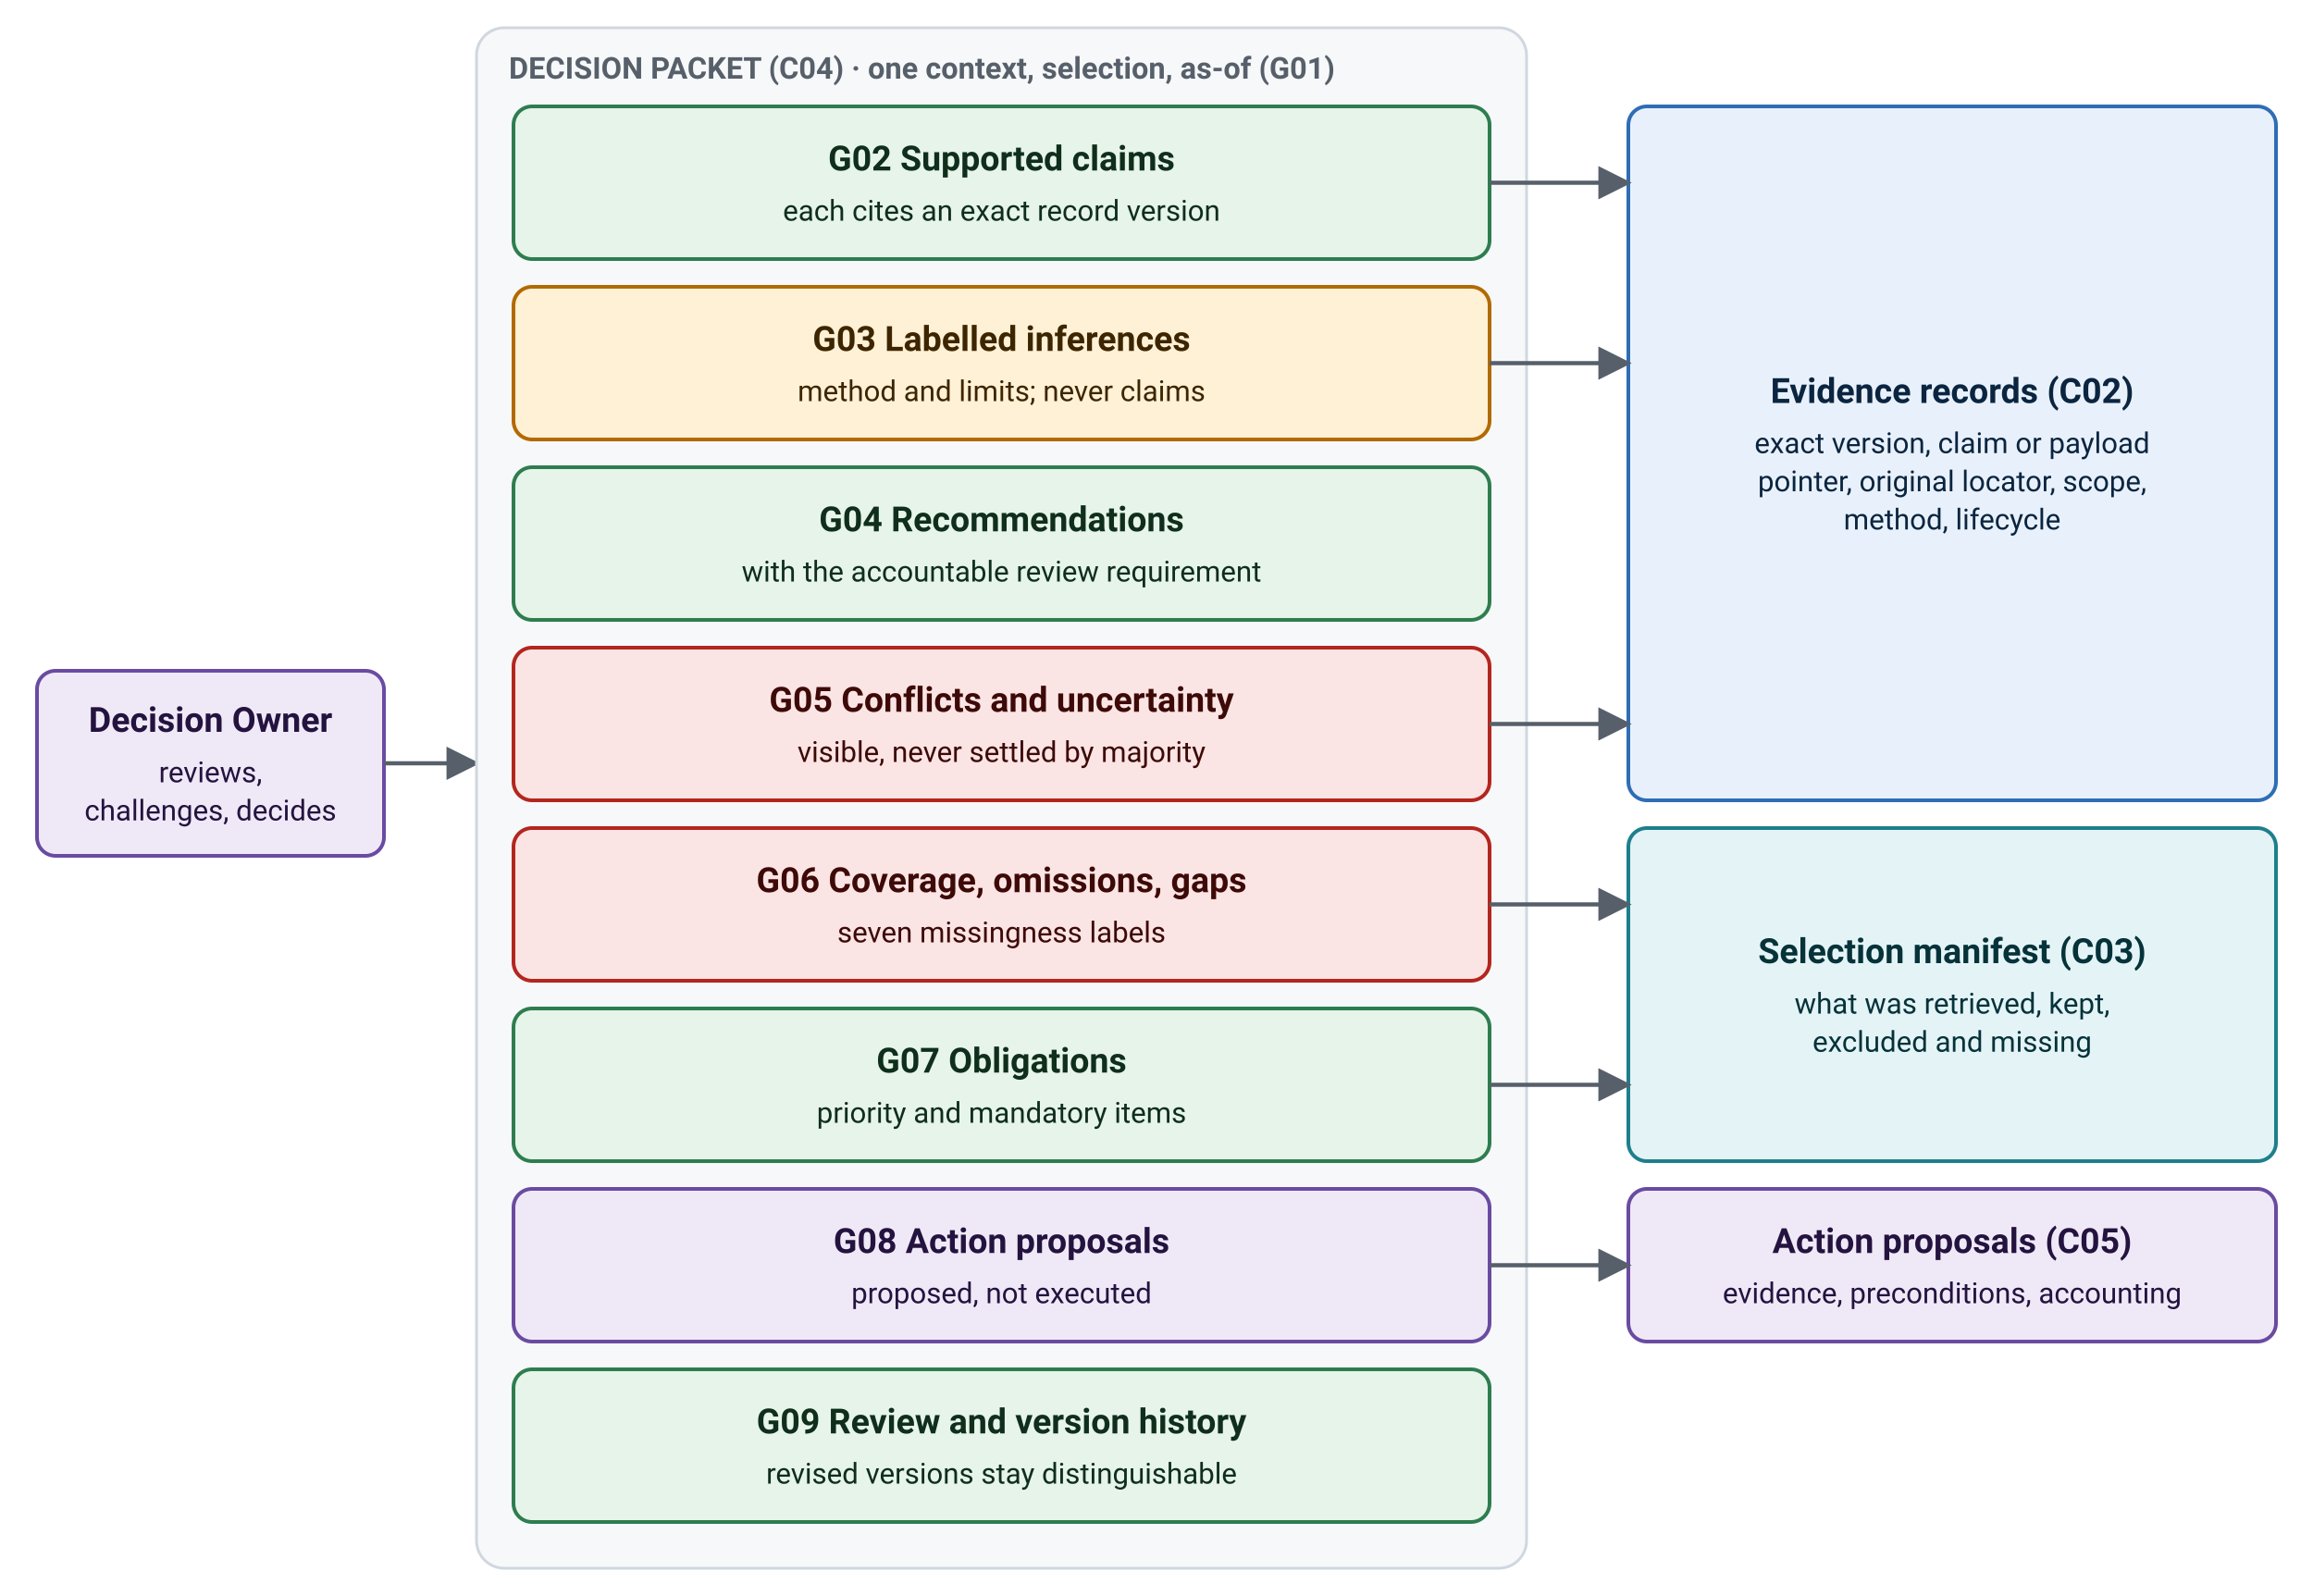
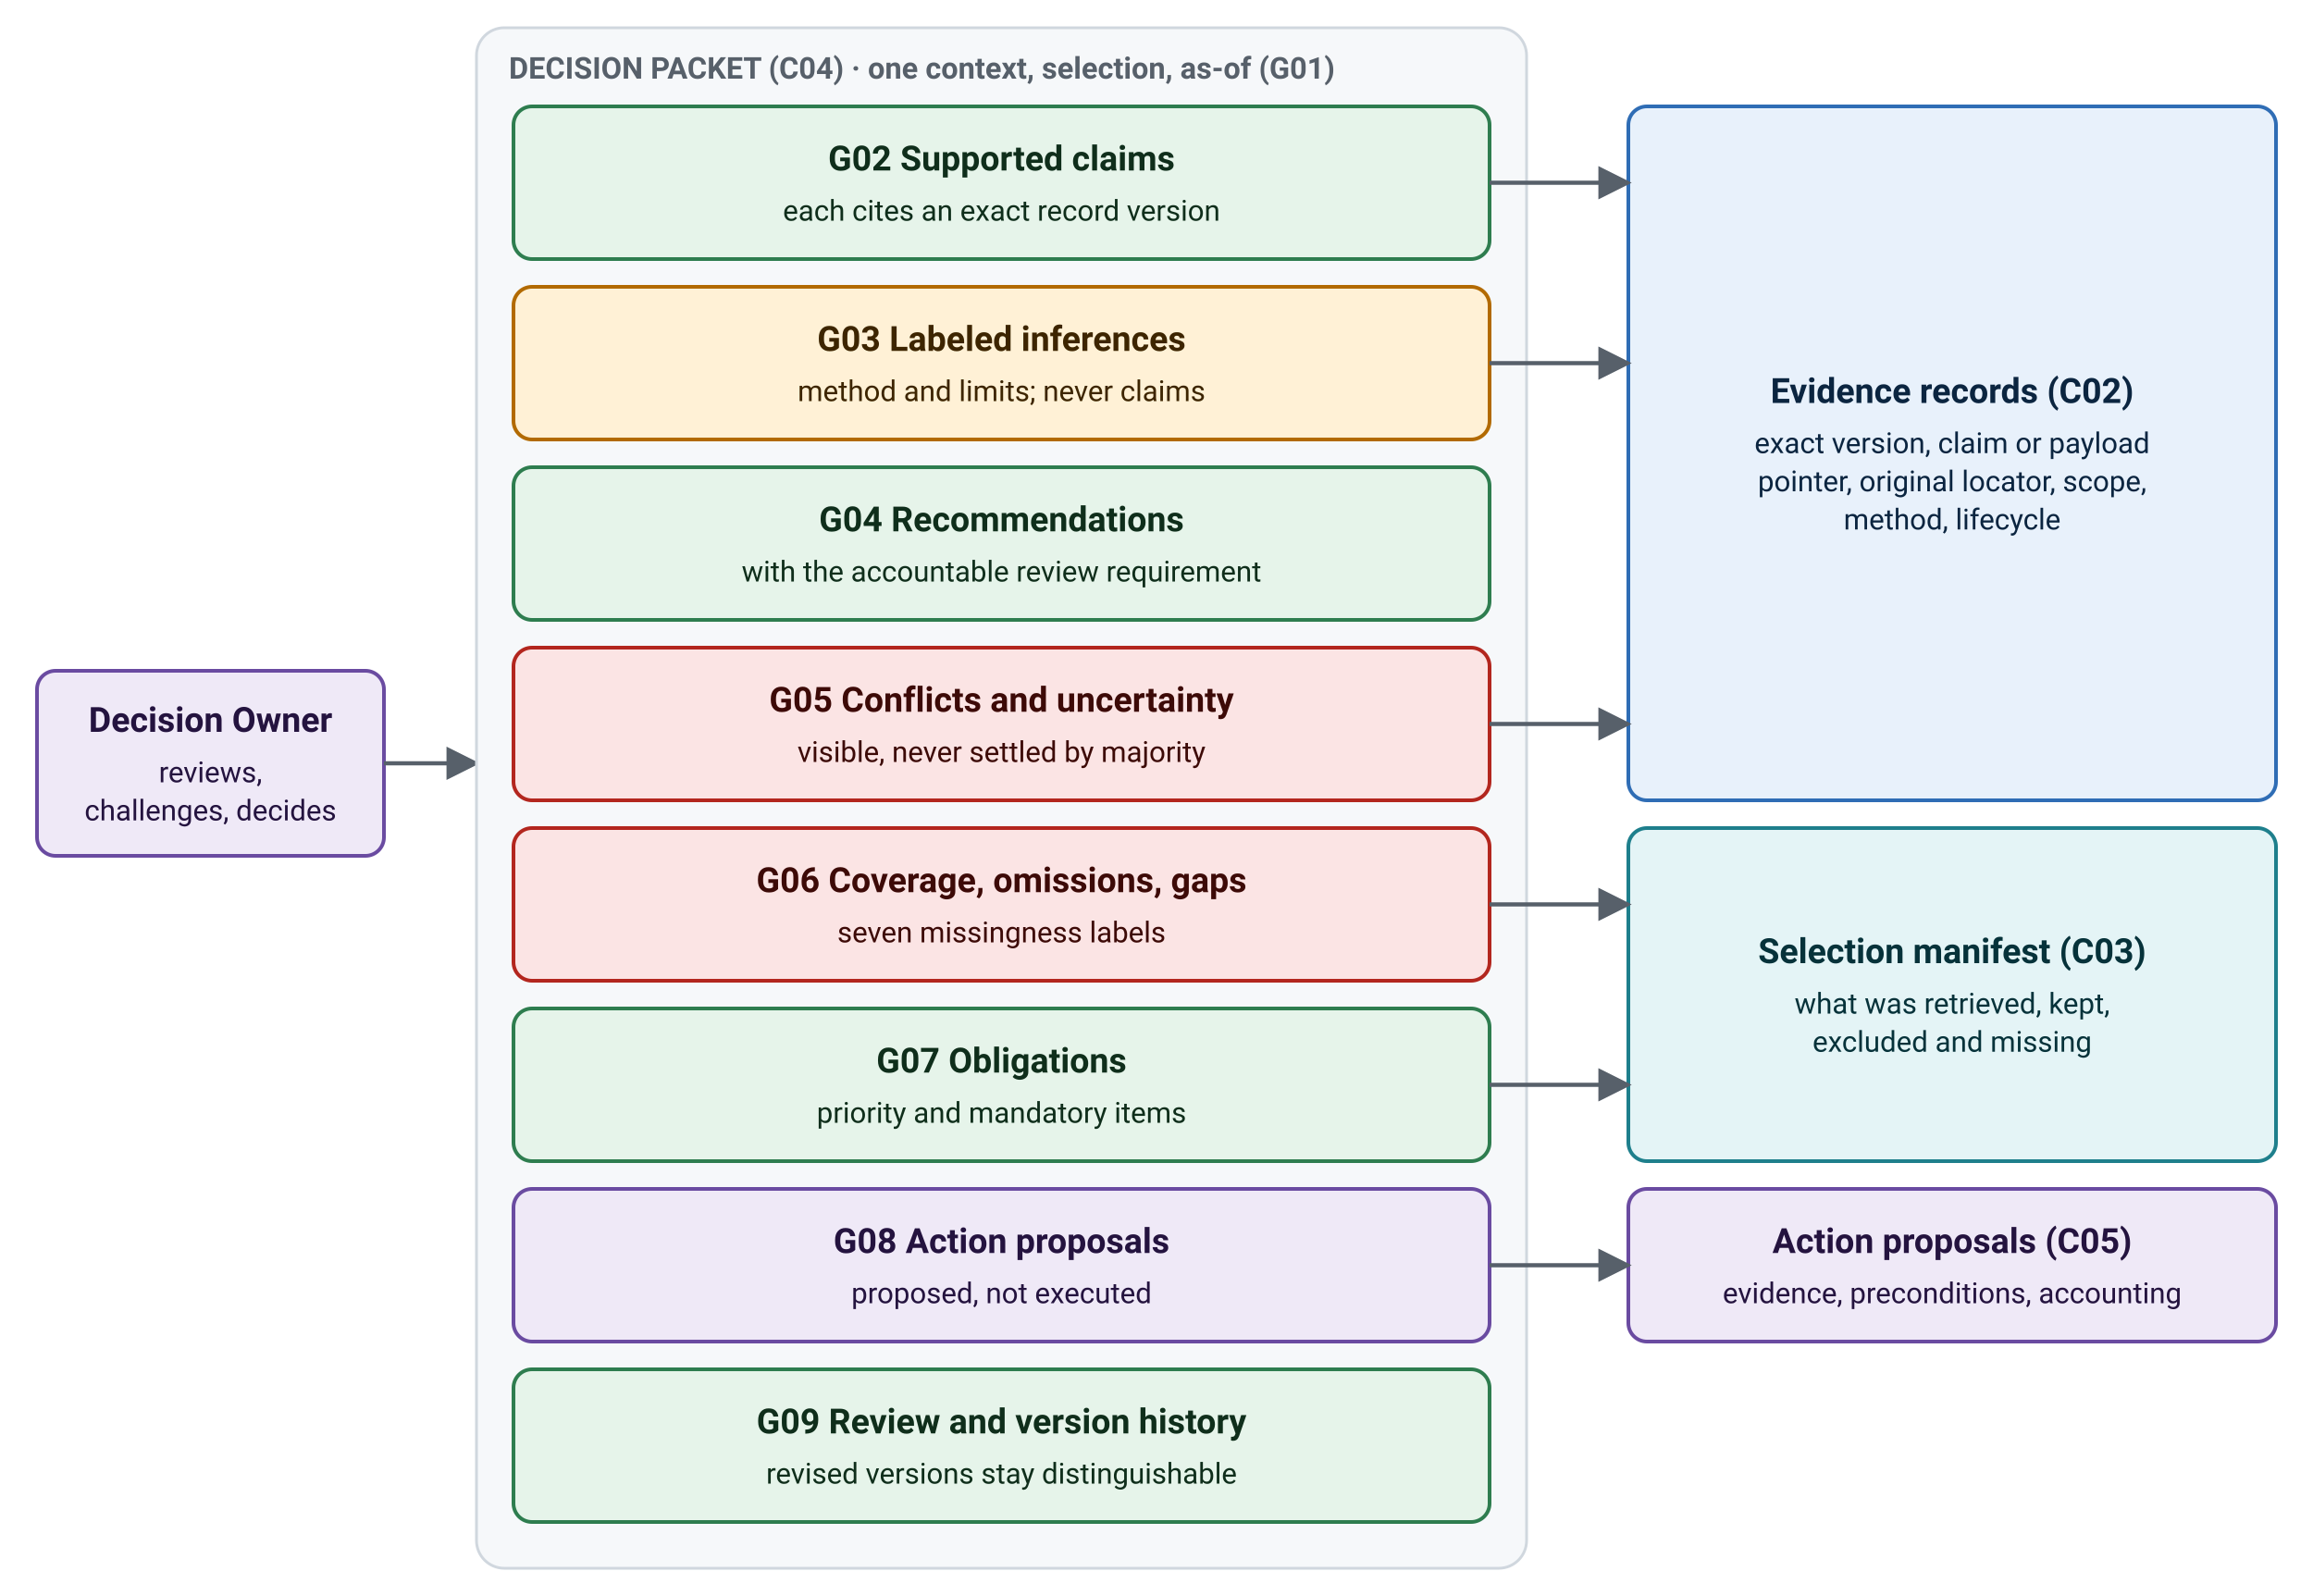
<svg xmlns="http://www.w3.org/2000/svg" viewBox="0 0 1000 690" width="1000" height="690" role="img" aria-labelledby="t d" font-family="-apple-system, 'Segoe UI', Roboto, Helvetica, Arial, sans-serif">
  <defs>
    <marker id="arr" viewBox="0 0 10 10" refX="9" refY="5" markerWidth="8" markerHeight="8" orient="auto-start-reverse">
      <path d="M0 0 L10 5 L0 10 z" fill="#57606a" />
    </marker>
  </defs>
  <rect width="1000" height="690" fill="#ffffff" />
  <rect x="16.0" y="290.0" width="150.0" height="80.0" rx="8" fill="#EFE9F7" stroke="#6A4BA1" stroke-width="1.6" />
  <text x="91.0" y="316.4" font-size="15" text-anchor="middle" font-weight="700" fill="#24133F">Decision Owner</text>
  <text x="91.0" y="338.2" font-size="12.5" text-anchor="middle" fill="#24133F">reviews,</text>
  <text x="91.0" y="354.7" font-size="12.5" text-anchor="middle" fill="#24133F">challenges, decides</text>
  <path d="M166.0 330.0 L206.0 330.0" fill="none" stroke="#57606a" stroke-width="1.8" marker-end="url(#arr)" />
  <rect x="206.0" y="12.0" width="454.0" height="666.0" rx="12" fill="#f6f8fa" stroke="#d0d7de" stroke-width="1.2" />
  <text x="220.0" y="34.0" font-size="13" text-anchor="start" font-weight="700" fill="#57606a">DECISION PACKET (C04) · one context, selection, as-of (G01)</text>
  <rect x="222.0" y="46.0" width="422.0" height="66.0" rx="8" fill="#E6F4EA" stroke="#2E7D4F" stroke-width="1.6" />
  <text x="433.0" y="73.7" font-size="15" text-anchor="middle" font-weight="700" fill="#0F2E1B">G02 Supported claims</text>
  <text x="433.0" y="95.4" font-size="12.5" text-anchor="middle" fill="#0F2E1B">each cites an exact record version</text>
  <rect x="222.0" y="124.0" width="422.0" height="66.0" rx="8" fill="#FFF1D6" stroke="#B26A00" stroke-width="1.6" />
-   <text x="433.0" y="151.7" font-size="15" text-anchor="middle" font-weight="700" fill="#3D2500">G03 Labelled inferences</text>
+   <text x="433.0" y="151.7" font-size="15" text-anchor="middle" font-weight="700" fill="#3D2500">G03 Labeled inferences</text>
  <text x="433.0" y="173.4" font-size="12.5" text-anchor="middle" fill="#3D2500">method and limits; never claims</text>
  <rect x="222.0" y="202.0" width="422.0" height="66.0" rx="8" fill="#E6F4EA" stroke="#2E7D4F" stroke-width="1.6" />
  <text x="433.0" y="229.7" font-size="15" text-anchor="middle" font-weight="700" fill="#0F2E1B">G04 Recommendations</text>
  <text x="433.0" y="251.4" font-size="12.5" text-anchor="middle" fill="#0F2E1B">with the accountable review requirement</text>
  <rect x="222.0" y="280.0" width="422.0" height="66.0" rx="8" fill="#FBE4E4" stroke="#B3261E" stroke-width="1.6" />
  <text x="433.0" y="307.7" font-size="15" text-anchor="middle" font-weight="700" fill="#3D0A07">G05 Conflicts and uncertainty</text>
  <text x="433.0" y="329.4" font-size="12.5" text-anchor="middle" fill="#3D0A07">visible, never settled by majority</text>
  <rect x="222.0" y="358.0" width="422.0" height="66.0" rx="8" fill="#FBE4E4" stroke="#B3261E" stroke-width="1.6" />
  <text x="433.0" y="385.7" font-size="15" text-anchor="middle" font-weight="700" fill="#3D0A07">G06 Coverage, omissions, gaps</text>
  <text x="433.0" y="407.4" font-size="12.5" text-anchor="middle" fill="#3D0A07">seven missingness labels</text>
  <rect x="222.0" y="436.0" width="422.0" height="66.0" rx="8" fill="#E6F4EA" stroke="#2E7D4F" stroke-width="1.6" />
  <text x="433.0" y="463.7" font-size="15" text-anchor="middle" font-weight="700" fill="#0F2E1B">G07 Obligations</text>
  <text x="433.0" y="485.4" font-size="12.5" text-anchor="middle" fill="#0F2E1B">priority and mandatory items</text>
  <rect x="222.0" y="514.0" width="422.0" height="66.0" rx="8" fill="#EFE9F7" stroke="#6A4BA1" stroke-width="1.6" />
  <text x="433.0" y="541.7" font-size="15" text-anchor="middle" font-weight="700" fill="#24133F">G08 Action proposals</text>
  <text x="433.0" y="563.4" font-size="12.5" text-anchor="middle" fill="#24133F">proposed, not executed</text>
  <rect x="222.0" y="592.0" width="422.0" height="66.0" rx="8" fill="#E6F4EA" stroke="#2E7D4F" stroke-width="1.6" />
  <text x="433.0" y="619.7" font-size="15" text-anchor="middle" font-weight="700" fill="#0F2E1B">G09 Review and version history</text>
  <text x="433.0" y="641.4" font-size="12.5" text-anchor="middle" fill="#0F2E1B">revised versions stay distinguishable</text>
  <rect x="704.0" y="46.0" width="280.0" height="300.0" rx="8" fill="#E8F1FB" stroke="#2F6DB5" stroke-width="1.6" />
  <text x="844.0" y="174.2" font-size="15" text-anchor="middle" font-weight="700" fill="#0B2540">Evidence records (C02)</text>
  <text x="844.0" y="195.9" font-size="12.5" text-anchor="middle" fill="#0B2540">exact version, claim or payload</text>
  <text x="844.0" y="212.4" font-size="12.5" text-anchor="middle" fill="#0B2540">pointer, original locator, scope,</text>
  <text x="844.0" y="228.9" font-size="12.5" text-anchor="middle" fill="#0B2540">method, lifecycle</text>
  <rect x="704.0" y="358.0" width="280.0" height="144.0" rx="8" fill="#E4F4F6" stroke="#1E7F8C" stroke-width="1.6" />
  <text x="844.0" y="416.4" font-size="15" text-anchor="middle" font-weight="700" fill="#06323A">Selection manifest (C03)</text>
  <text x="844.0" y="438.2" font-size="12.5" text-anchor="middle" fill="#06323A">what was retrieved, kept,</text>
  <text x="844.0" y="454.7" font-size="12.5" text-anchor="middle" fill="#06323A">excluded and missing</text>
  <rect x="704.0" y="514.0" width="280.0" height="66.0" rx="8" fill="#EFE9F7" stroke="#6A4BA1" stroke-width="1.6" />
  <text x="844.0" y="541.7" font-size="15" text-anchor="middle" font-weight="700" fill="#24133F">Action proposals (C05)</text>
  <text x="844.0" y="563.4" font-size="12.5" text-anchor="middle" fill="#24133F">evidence, preconditions, accounting</text>
  <path d="M644.0 79.0 L704.0 79.0" fill="none" stroke="#57606a" stroke-width="1.8" marker-end="url(#arr)" />
  <path d="M644.0 157.0 L704.0 157.0" fill="none" stroke="#57606a" stroke-width="1.8" marker-end="url(#arr)" />
  <path d="M644.0 313.0 L704.0 313.0" fill="none" stroke="#57606a" stroke-width="1.8" marker-end="url(#arr)" />
  <path d="M644.0 391.0 L704.0 391.0" fill="none" stroke="#57606a" stroke-width="1.8" marker-end="url(#arr)" />
  <path d="M644.0 469.0 L704.0 469.0" fill="none" stroke="#57606a" stroke-width="1.8" marker-end="url(#arr)" />
  <path d="M644.0 547.0 L704.0 547.0" fill="none" stroke="#57606a" stroke-width="1.8" marker-end="url(#arr)" />
</svg>
